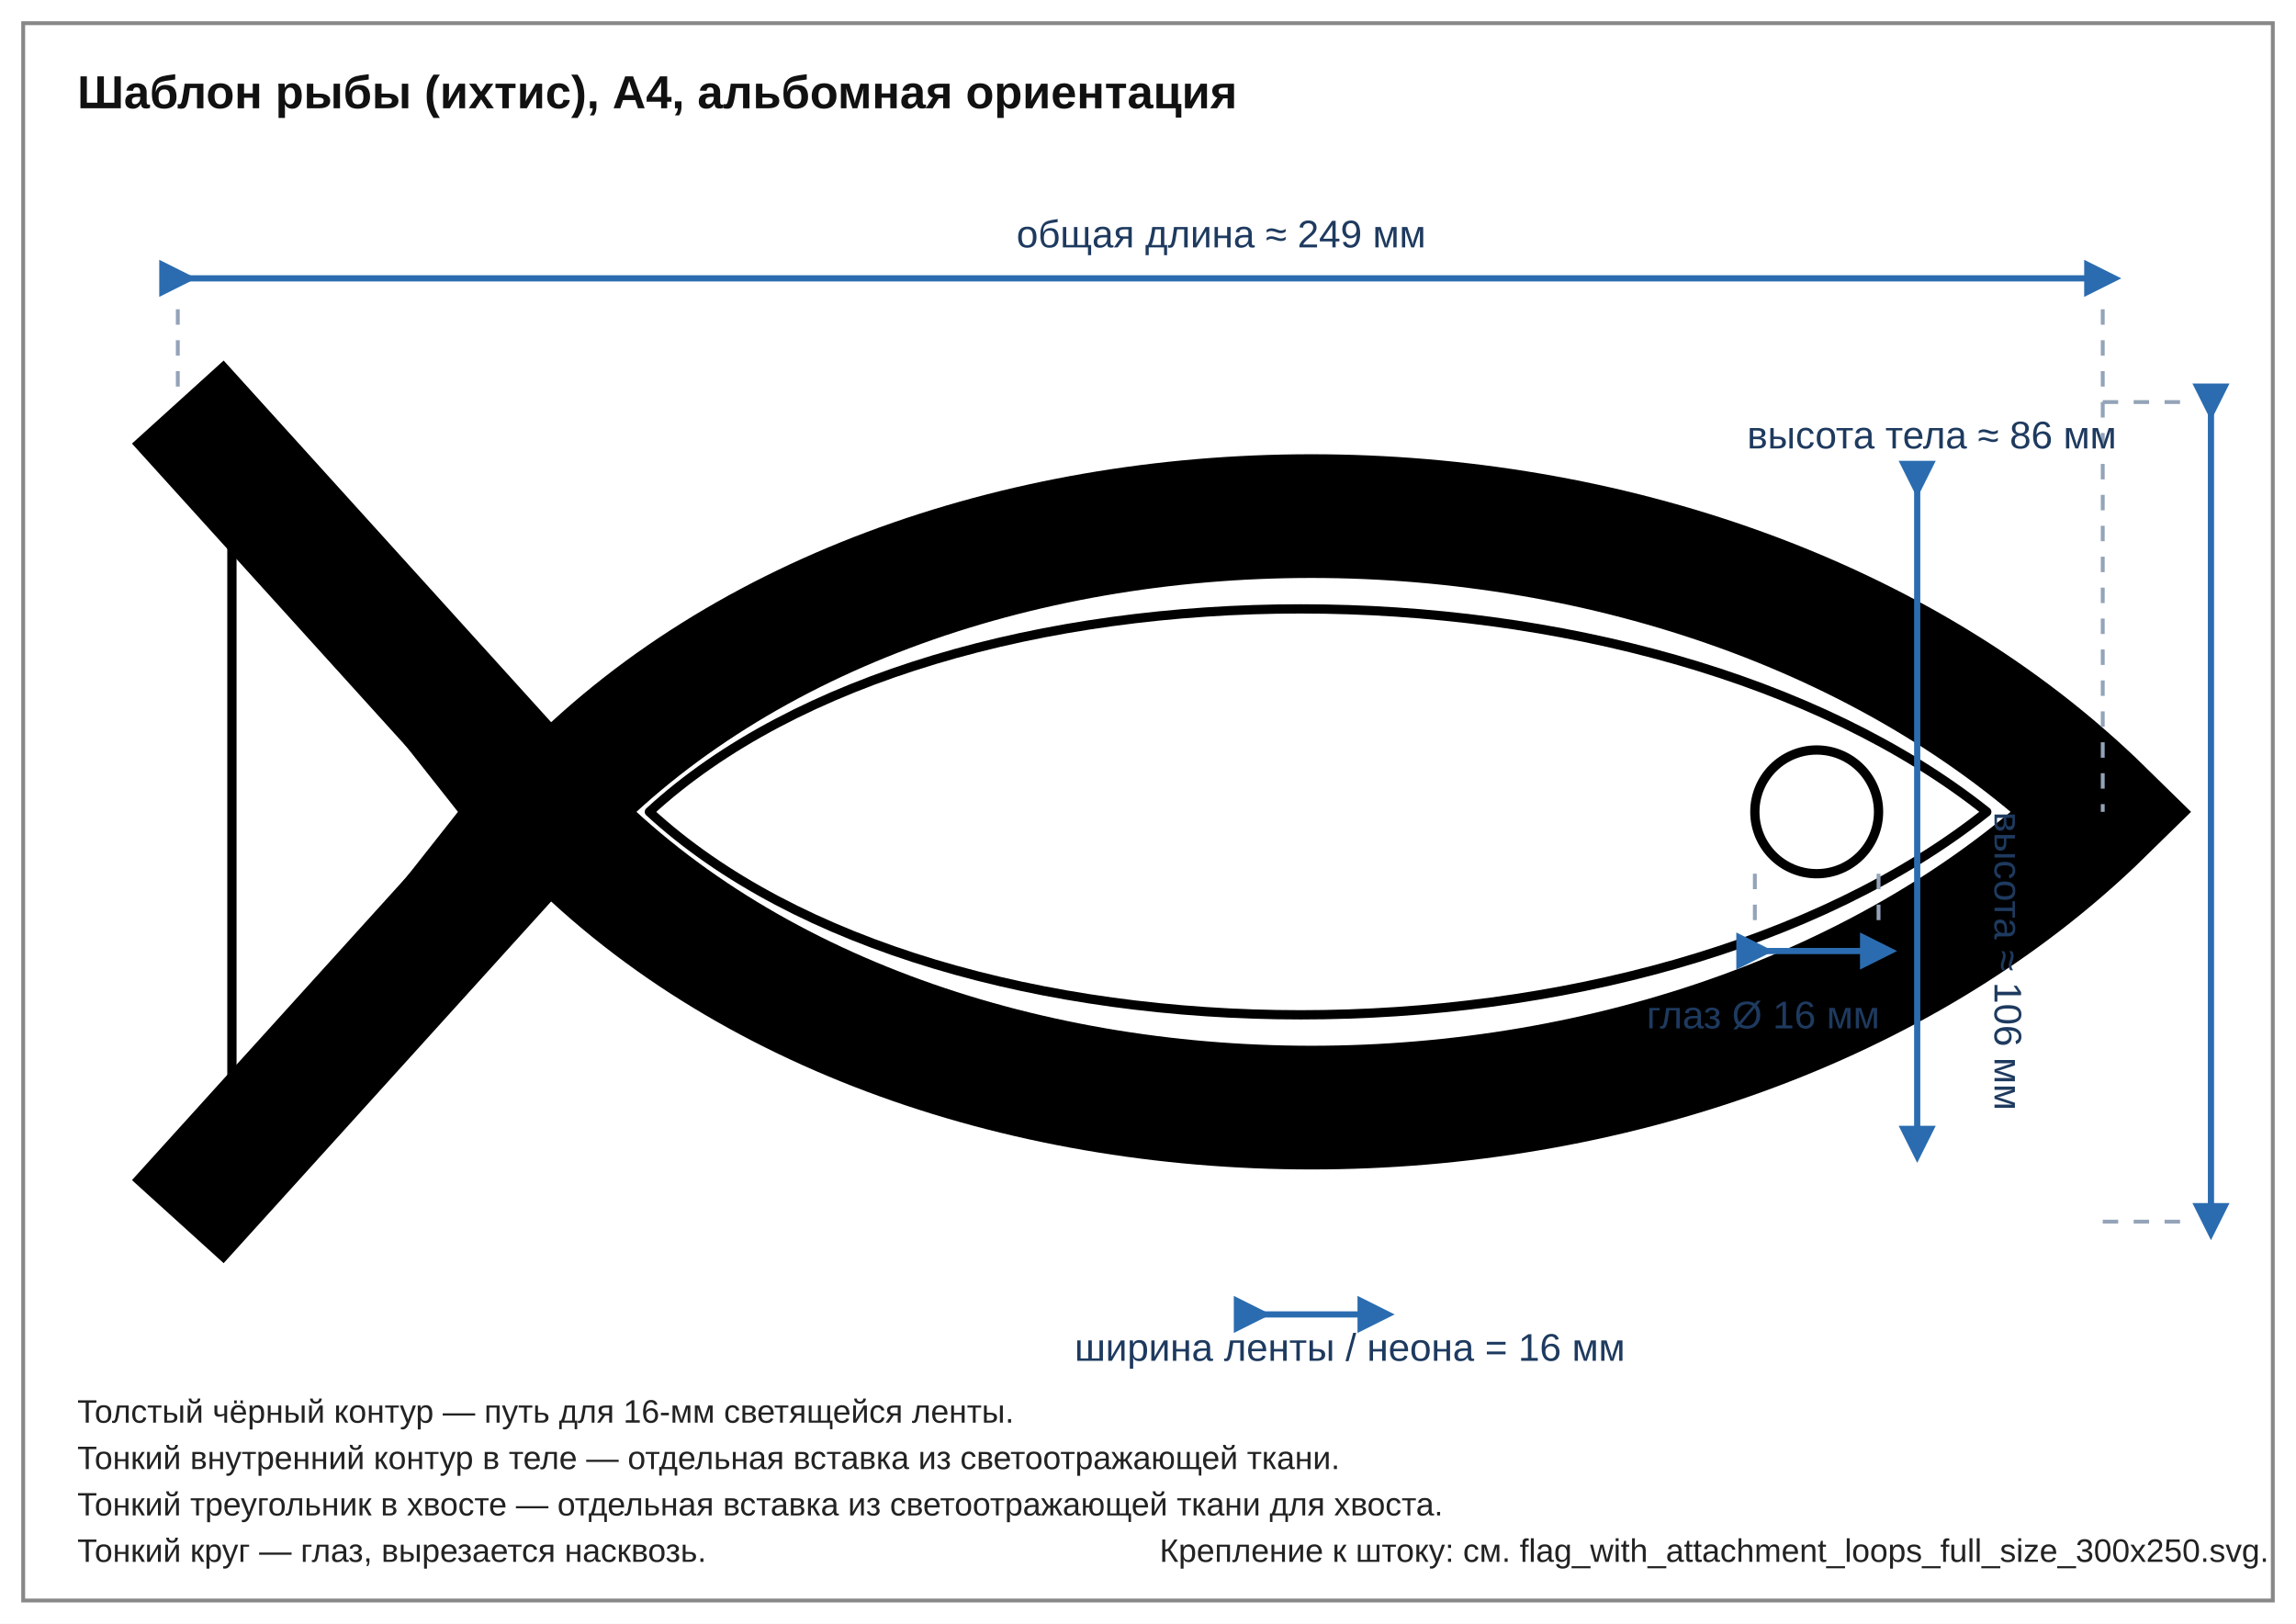
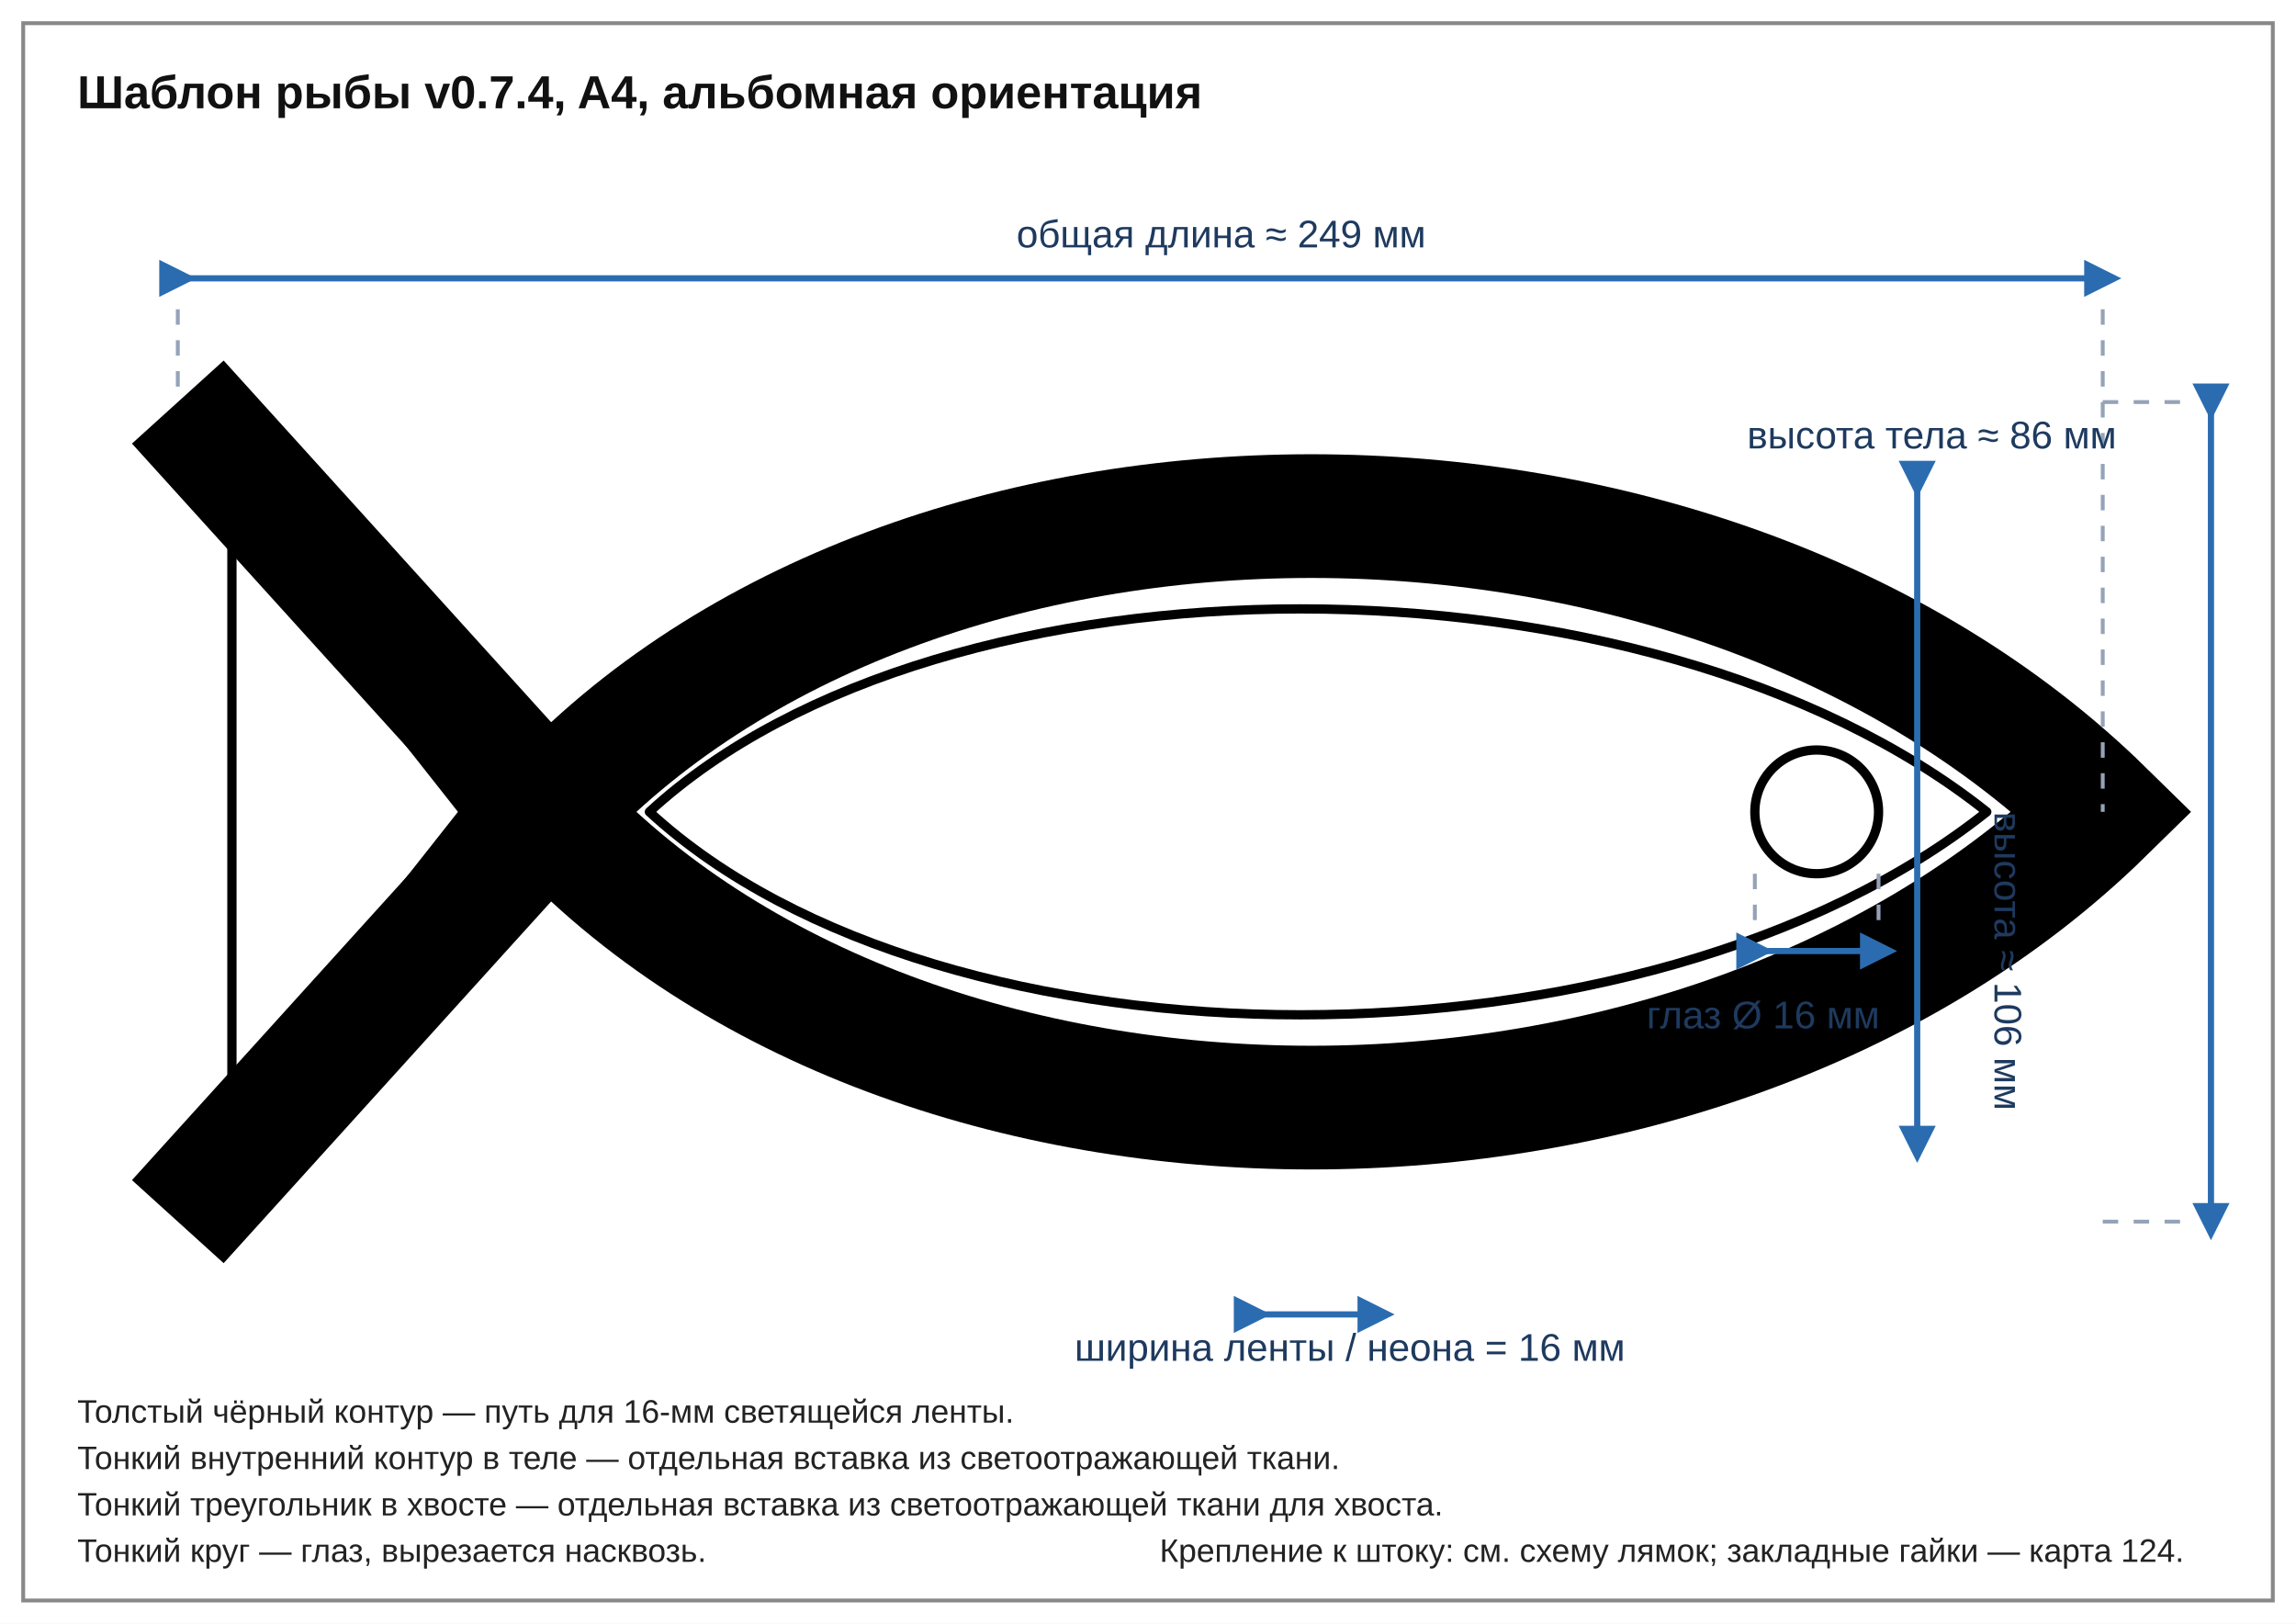
<svg xmlns="http://www.w3.org/2000/svg" width="297.0mm" height="210.0mm" viewBox="0 0 297.0 210.0">
  <defs>
    <marker id="arrow" markerWidth="6" markerHeight="6" refX="3" refY="3" orient="auto">
      <path d="M0,0 L6,3 L0,6 z" fill="#2b6cb0" />
    </marker>
    <style>
      .base { fill:none; stroke:black; }
      .thick { stroke-width:16.0; stroke-linecap:butt; stroke-linejoin:miter; stroke-miterlimit:10; }
      .thin { stroke-width:1.2; stroke-linecap:round; stroke-linejoin:round; }
      .dim { fill:none; stroke:#2b6cb0; stroke-width:0.8; }
      .ext { fill:none; stroke:#94a3b8; stroke-width:0.5; stroke-dasharray:2 2; }
      .txt { font-family:Arial,Helvetica,sans-serif; font-size:5px; fill:#1e3a5f; }
      .note { font-family:Arial,Helvetica,sans-serif; font-size:4.2px; fill:#222; }
      .title { font-family:Arial,Helvetica,sans-serif; font-size:6px; font-weight:bold; fill:#111; }
    </style>
  </defs>
  <rect x="0" y="0" width="297.0" height="210.0" fill="white" />
  <rect x="3" y="3" width="291.0" height="204.0" fill="none" stroke="#888" stroke-width="0.5" />
-   <text x="10" y="14" class="title">Шаблон рыбы (ихтис), A4, альбомная ориентация</text>
+   <text x="10" y="14" class="title">Шаблон рыбы v0.7.4, A4, альбомная ориентация</text>
  <path d="M 71.0 105.0 C 118 54, 220 54, 272.0 105.0 C 220 156, 118 156, 71.0 105.0" class="base thick" />
  <path d="M 71.0 105.0 L 23.0 52.0" class="base thick" />
  <path d="M 71.0 105.0 L 23.0 158.0" class="base thick" />
  <path d="M 84.0 105.0 C 122 70, 213 70, 257.0 105.0 C 213 140, 122 140, 84.0 105.0" class="base thin" />
  <path d="M 30.0 67.0 L 60.0 105.0 L 30.0 143.0 Z" class="base thin" />
  <circle cx="235.0" cy="105.0" r="8.0" class="base thin" />
  <line x1="23.0" y1="36" x2="272.0" y2="36" class="dim" marker-end="url(#arrow)" marker-start="url(#arrow)" />
  <line x1="23.0" y1="40" x2="23.0" y2="52.0" class="ext" />
  <line x1="272.0" y1="40" x2="272.0" y2="105.0" class="ext" />
  <text x="131.5" y="32" class="txt">общая длина ≈ 249 мм</text>
  <line x1="286" y1="52.0" x2="286" y2="158.0" class="dim" marker-end="url(#arrow)" marker-start="url(#arrow)" />
  <line x1="272.0" y1="52.0" x2="282" y2="52.0" class="ext" />
  <line x1="272.0" y1="158.0" x2="282" y2="158.0" class="ext" />
  <text x="255" y="102.0" class="txt" transform="rotate(90 255 105.0)">высота ≈ 106 мм</text>
  <line x1="248" y1="62" x2="248" y2="148" class="dim" marker-end="url(#arrow)" marker-start="url(#arrow)" />
  <text x="226" y="58" class="txt">высота тела ≈ 86 мм</text>
  <line x1="162" y1="170" x2="178" y2="170" class="dim" marker-end="url(#arrow)" marker-start="url(#arrow)" />
  <text x="139" y="176" class="txt">ширина ленты / неона = 16 мм</text>
  <line x1="227.0" y1="123.0" x2="243.0" y2="123.0" class="dim" marker-end="url(#arrow)" marker-start="url(#arrow)" />
  <line x1="227.0" y1="119.0" x2="227.0" y2="113.0" class="ext" />
  <line x1="243.0" y1="119.0" x2="243.0" y2="113.0" class="ext" />
  <text x="213.0" y="133.0" class="txt">глаз Ø 16 мм</text>
  <text x="10" y="184" class="note">Толстый чёрный контур — путь для 16-мм светящейся ленты.</text>
  <text x="10" y="190" class="note">Тонкий внутренний контур в теле — отдельная вставка из светоотражающей ткани.</text>
  <text x="10" y="196" class="note">Тонкий треугольник в хвосте — отдельная вставка из светоотражающей ткани для хвоста.</text>
  <text x="10" y="202" class="note">Тонкий круг — глаз, вырезается насквозь.</text>
-   <text x="150" y="202" class="note">Крепление к штоку: см. flag_with_attachment_loops_full_size_300x250.svg.</text>
+   <text x="150" y="202" class="note">Крепление к штоку: см. схему лямок; закладные гайки — карта 124.</text>
</svg>
